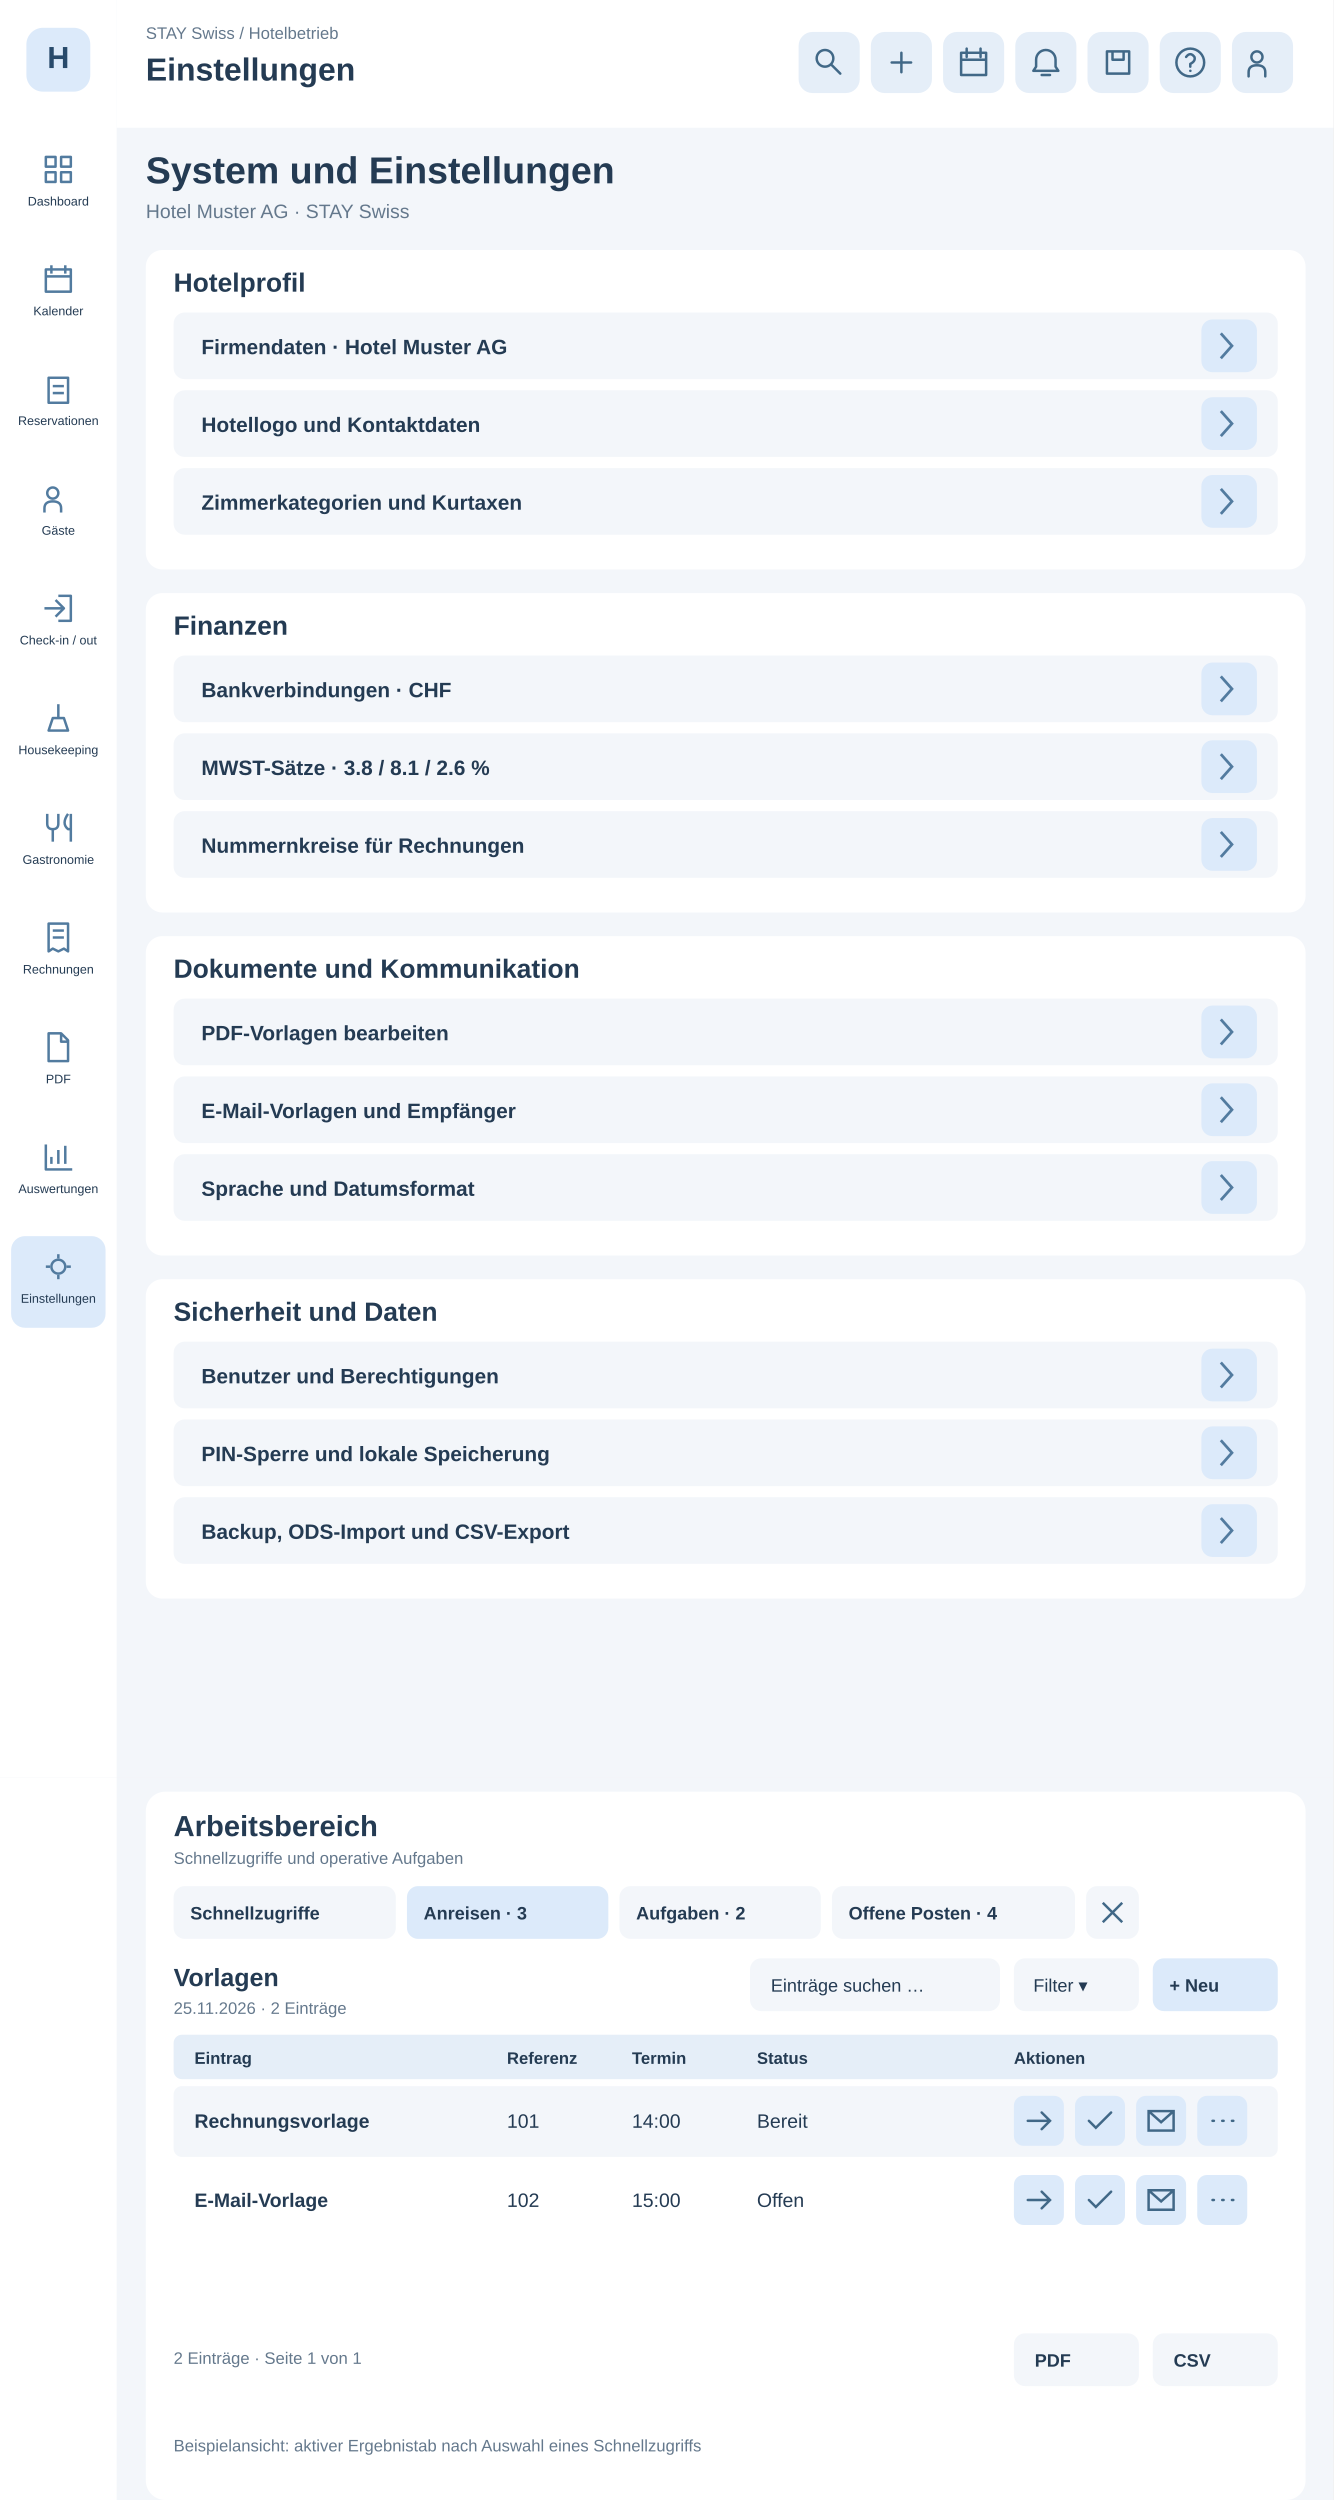
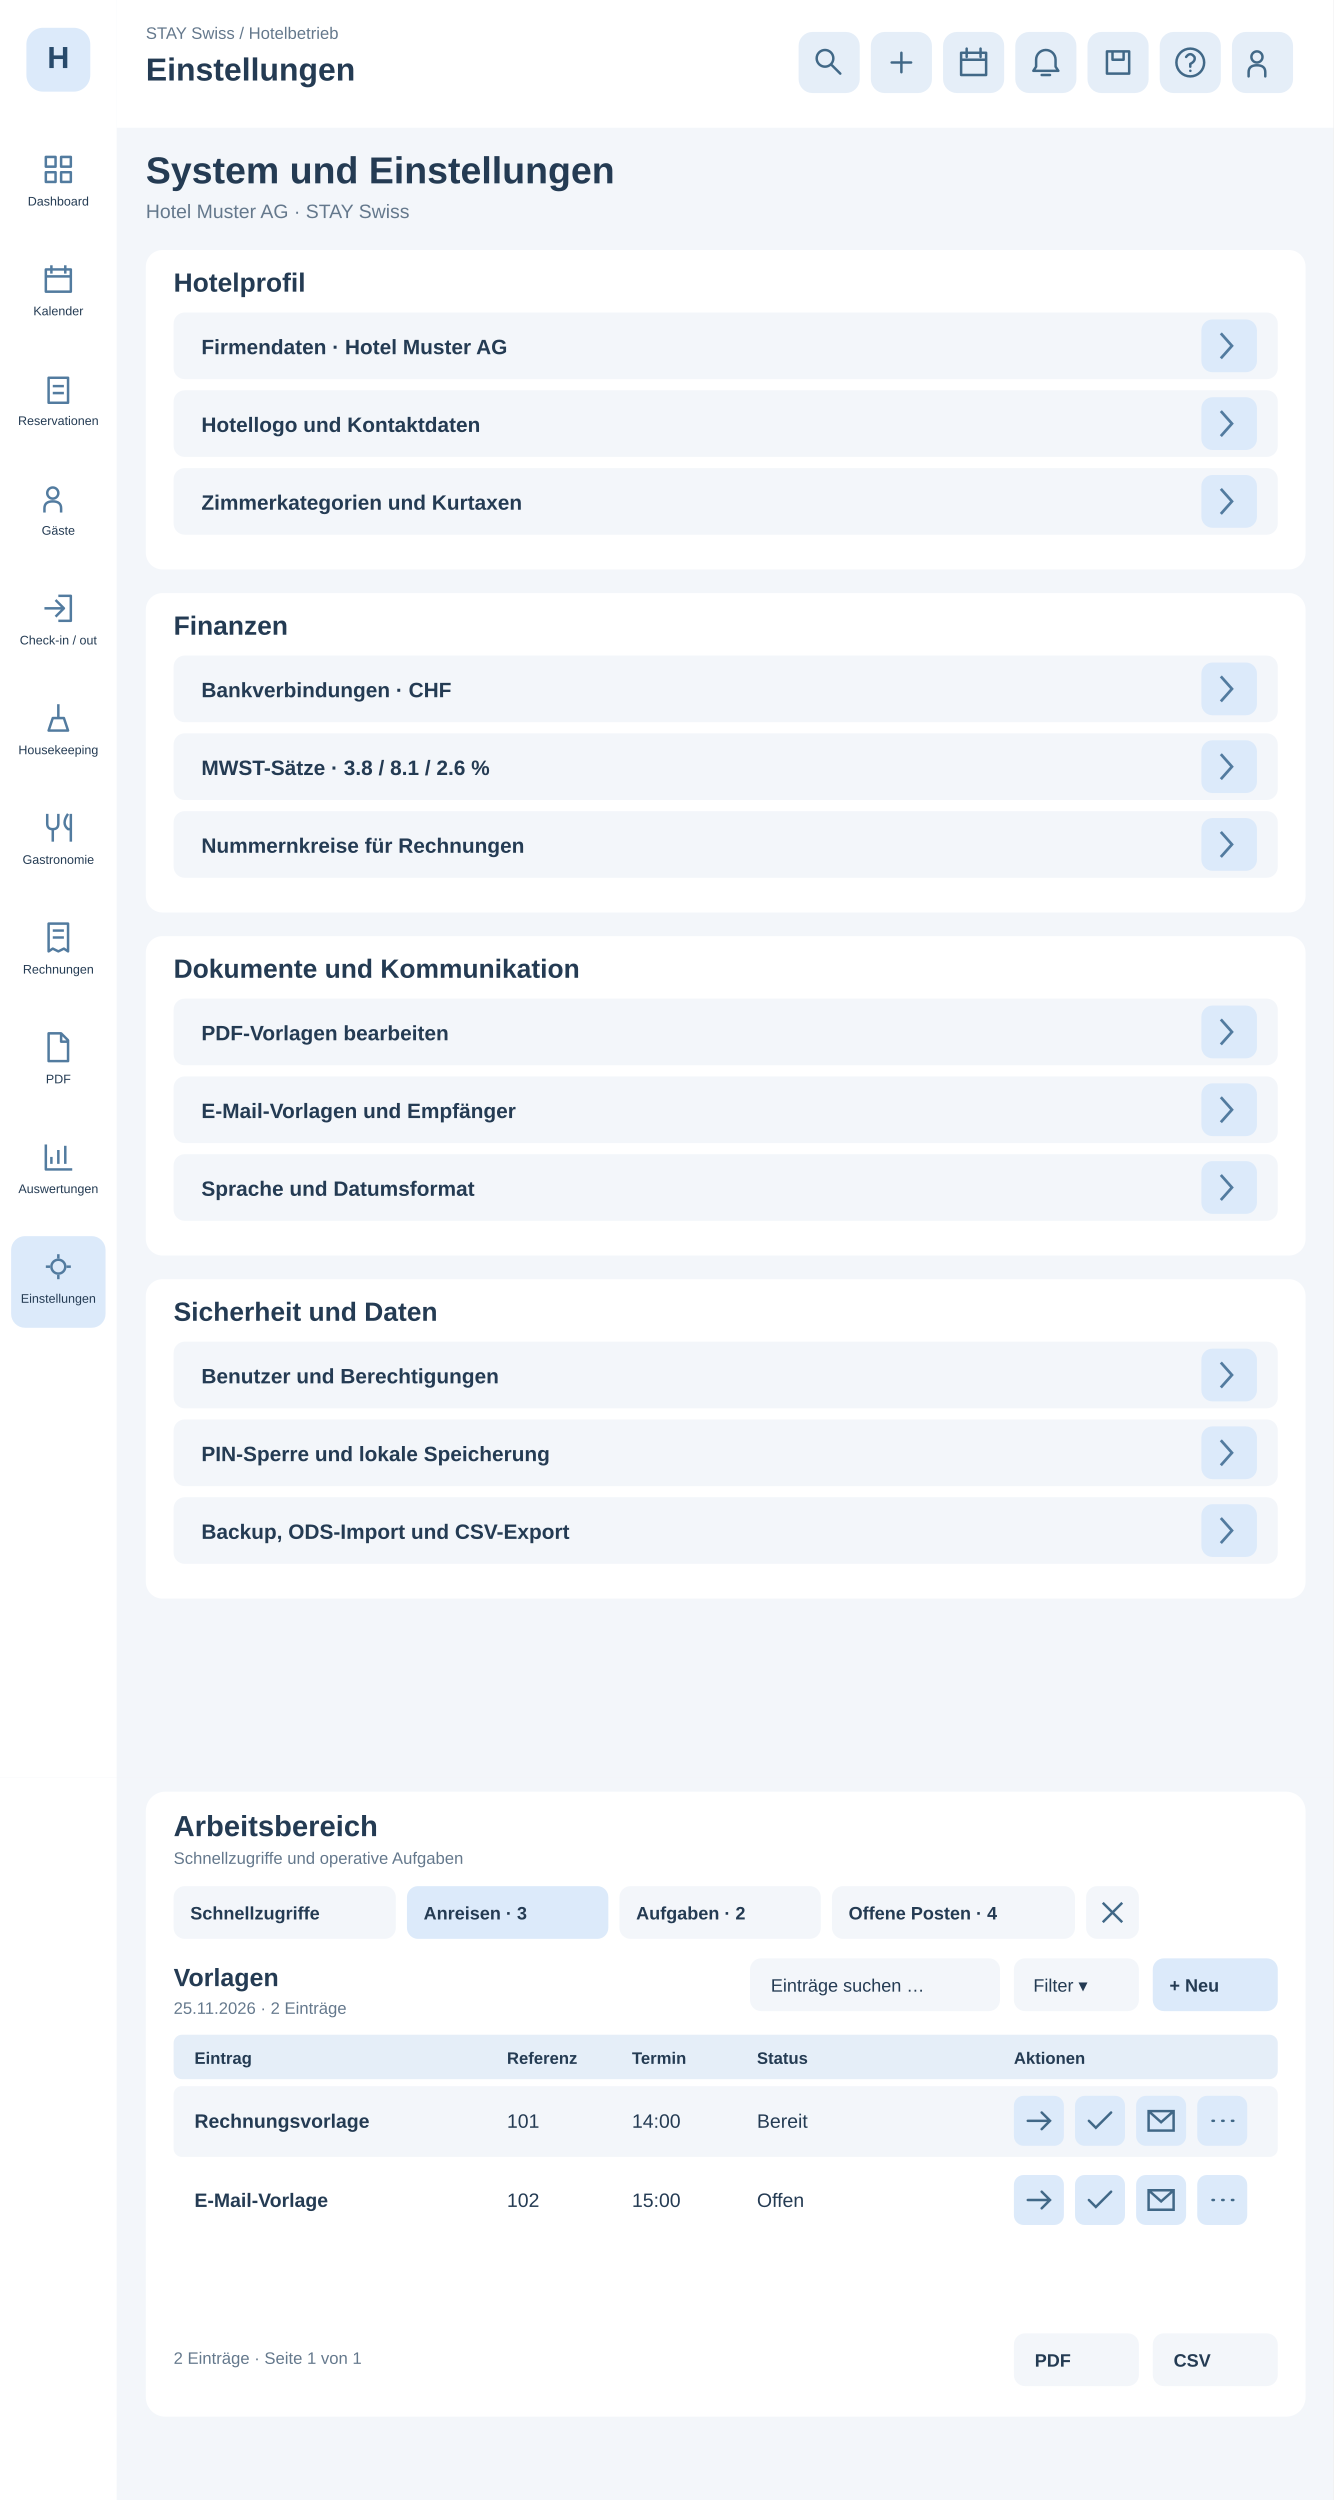
<svg xmlns="http://www.w3.org/2000/svg" width="960" height="1800" viewBox="0 0 960 1800">
  <style>.nav:hover rect,.quick:hover rect{fill:#c5dff4}</style>
  <rect width="960" height="1280" fill="#f3f6fa" />
  <rect width="84" height="1280" fill="#fff" />
  <rect x="19" y="20" width="46" height="46" rx="12" fill="#dceafa" />
  <text x="42" y="49" text-anchor="middle" font-family="Arial" font-weight="700" font-size="22" fill="#284a6b">H</text>
  <g class="nav" tabindex="0">
    <rect x="8" y="100" width="68" height="66" rx="10" fill="#fff" />
    <g transform="translate(30,110)" stroke="#527b9f" stroke-width="1.8" fill="none" stroke-linejoin="round">
      <path d="M3 3h7v7H3zM14 3h7v7h-7zM3 14h7v7H3zM14 14h7v7h-7z" />
    </g>
    <text x="42" y="148" text-anchor="middle" font-family="Arial" font-size="9" fill="#243b53">Dashboard</text>
  </g>
  <g class="nav" tabindex="0">
    <rect x="8" y="179" width="68" height="66" rx="10" fill="#fff" />
    <g transform="translate(30,189)" stroke="#527b9f" stroke-width="1.8" fill="none" stroke-linejoin="round">
      <path d="M3 5h18v16H3zM7 2v6M17 2v6M3 10h18" />
    </g>
    <text x="42" y="227" text-anchor="middle" font-family="Arial" font-size="9" fill="#243b53">Kalender</text>
  </g>
  <g class="nav" tabindex="0">
    <rect x="8" y="258" width="68" height="66" rx="10" fill="#fff" />
    <g transform="translate(30,268)" stroke="#527b9f" stroke-width="1.8" fill="none" stroke-linejoin="round">
      <path d="M5 4h14v18H5zM8 10h8M8 15h8" />
    </g>
    <text x="42" y="306" text-anchor="middle" font-family="Arial" font-size="9" fill="#243b53">Reservationen</text>
  </g>
  <g class="nav" tabindex="0">
    <rect x="8" y="337" width="68" height="66" rx="10" fill="#fff" />
    <g transform="translate(30,347)" stroke="#527b9f" stroke-width="1.8" fill="none" stroke-linejoin="round">
      <path d="M8 12a4 4 0 1 0 0-8a4 4 0 1 0 0 8M2 22v-3q0-5 6-5t6 5v3" />
    </g>
    <text x="42" y="385" text-anchor="middle" font-family="Arial" font-size="9" fill="#243b53">Gäste</text>
  </g>
  <g class="nav" tabindex="0">
    <rect x="8" y="416" width="68" height="66" rx="10" fill="#fff" />
    <g transform="translate(30,426)" stroke="#527b9f" stroke-width="1.8" fill="none" stroke-linejoin="round">
      <path d="M12 3h9v18h-9M2 12h14M10 6l6 6-6 6" />
    </g>
    <text x="42" y="464" text-anchor="middle" font-family="Arial" font-size="9" fill="#243b53">Check-in / out</text>
  </g>
  <g class="nav" tabindex="0">
    <rect x="8" y="495" width="68" height="66" rx="10" fill="#fff" />
    <g transform="translate(30,505)" stroke="#527b9f" stroke-width="1.8" fill="none" stroke-linejoin="round">
      <path d="M5 21h14l-3-9H8zM12 12V2" />
    </g>
    <text x="42" y="543" text-anchor="middle" font-family="Arial" font-size="9" fill="#243b53">Housekeeping</text>
  </g>
  <g class="nav" tabindex="0">
    <rect x="8" y="574" width="68" height="66" rx="10" fill="#fff" />
    <g transform="translate(30,584)" stroke="#527b9f" stroke-width="1.8" fill="none" stroke-linejoin="round">
      <path d="M4 2v7q0 4 4 4t4-4V2M8 13v9M19 2q-5 7 0 11h2M21 2v20" />
    </g>
    <text x="42" y="622" text-anchor="middle" font-family="Arial" font-size="9" fill="#243b53">Gastronomie</text>
  </g>
  <g class="nav" tabindex="0">
    <rect x="8" y="653" width="68" height="66" rx="10" fill="#fff" />
    <g transform="translate(30,663)" stroke="#527b9f" stroke-width="1.8" fill="none" stroke-linejoin="round">
      <path d="M5 2h14v20l-3-2-4 2-4-2-3 2zM8 7h8M8 12h8" />
    </g>
    <text x="42" y="701" text-anchor="middle" font-family="Arial" font-size="9" fill="#243b53">Rechnungen</text>
  </g>
  <g class="nav" tabindex="0">
    <rect x="8" y="732" width="68" height="66" rx="10" fill="#fff" />
    <g transform="translate(30,742)" stroke="#527b9f" stroke-width="1.8" fill="none" stroke-linejoin="round">
      <path d="M5 2h9l5 5v15H5zM14 2v6h5" />
    </g>
    <text x="42" y="780" text-anchor="middle" font-family="Arial" font-size="9" fill="#243b53">PDF</text>
  </g>
  <g class="nav" tabindex="0">
    <rect x="8" y="811" width="68" height="66" rx="10" fill="#fff" />
    <g transform="translate(30,821)" stroke="#527b9f" stroke-width="1.8" fill="none" stroke-linejoin="round">
      <path d="M3 3v18h19M7 17v-5M12 17V7M17 17V4" />
    </g>
    <text x="42" y="859" text-anchor="middle" font-family="Arial" font-size="9" fill="#243b53">Auswertungen</text>
  </g>
  <g class="nav" tabindex="0">
    <rect x="8" y="890" width="68" height="66" rx="10" fill="#dceafa" />
    <g transform="translate(30,900)" stroke="#527b9f" stroke-width="1.8" fill="none" stroke-linejoin="round">
      <path d="M12 3v3M12 18v3M3 12h3M18 12h3M12 7a5 5 0 1 0 0 10a5 5 0 1 0 0-10" />
    </g>
    <text x="42" y="938" text-anchor="middle" font-family="Arial" font-size="9" fill="#243b53">Einstellungen</text>
  </g>
  <rect x="84" width="876" height="92" fill="#fff" />
  <text x="105" y="28" font-family="Arial" font-size="12" fill="#64788c">STAY Swiss / Hotelbetrieb</text>
  <text x="105" y="58" font-family="Arial" font-size="23" font-weight="700" fill="#243b53">Einstellungen</text>
  <g class="quick" tabindex="0">
    <rect x="575" y="23" width="44" height="44" rx="10" fill="#e5eef8" />
    <g transform="translate(585,33)" stroke="#416887" stroke-width="1.8" fill="none" stroke-linecap="round" stroke-linejoin="round">
      <path d="M14 14l6 6M15 9a6 6 0 1 0-12 0a6 6 0 1 0 12 0" />
    </g>
  </g>
  <g class="quick" tabindex="0">
    <rect x="627" y="23" width="44" height="44" rx="10" fill="#e5eef8" />
    <g transform="translate(637,33)" stroke="#416887" stroke-width="1.8" fill="none" stroke-linecap="round" stroke-linejoin="round">
      <path d="M12 5v14M5 12h14" />
    </g>
  </g>
  <g class="quick" tabindex="0">
    <rect x="679" y="23" width="44" height="44" rx="10" fill="#e5eef8" />
    <g transform="translate(689,33)" stroke="#416887" stroke-width="1.8" fill="none" stroke-linecap="round" stroke-linejoin="round">
      <path d="M3 5h18v16H3zM7 2v6M17 2v6M3 10h18" />
    </g>
  </g>
  <g class="quick" tabindex="0">
    <rect x="731" y="23" width="44" height="44" rx="10" fill="#e5eef8" />
    <g transform="translate(741,33)" stroke="#416887" stroke-width="1.8" fill="none" stroke-linecap="round" stroke-linejoin="round">
      <path d="M12 3a7 7 0 0 0-7 7v5l-2 3h18l-2-3v-5a7 7 0 0 0-7-7M9 21h6" />
    </g>
  </g>
  <g class="quick" tabindex="0">
    <rect x="783" y="23" width="44" height="44" rx="10" fill="#e5eef8" />
    <g transform="translate(793,33)" stroke="#416887" stroke-width="1.8" fill="none" stroke-linecap="round" stroke-linejoin="round">
      <path d="M4 4h16v16H4zM8 4v6h8V4" />
    </g>
  </g>
  <g class="quick" tabindex="0">
    <rect x="835" y="23" width="44" height="44" rx="10" fill="#e5eef8" />
    <g transform="translate(845,33)" stroke="#416887" stroke-width="1.8" fill="none" stroke-linecap="round" stroke-linejoin="round">
      <path d="M12 2a10 10 0 1 0 0 20a10 10 0 1 0 0-20M9 8q3-4 6 0q1 3-3 5v2M12 18h.1" />
    </g>
  </g>
  <g class="quick" tabindex="0">
    <rect x="887" y="23" width="44" height="44" rx="10" fill="#e5eef8" />
    <g transform="translate(897,33)" stroke="#416887" stroke-width="1.8" fill="none" stroke-linecap="round" stroke-linejoin="round">
      <path d="M8 12a4 4 0 1 0 0-8a4 4 0 1 0 0 8M2 22v-3q0-5 6-5t6 5v3" />
    </g>
  </g>
  <text x="105" y="132" font-family="Arial" font-size="27" font-weight="700" fill="#243b53">System und Einstellungen</text>
  <text x="105" y="157" font-family="Arial" font-size="14" font-weight="400" fill="#64788c">Hotel Muster AG · STAY Swiss</text>
  <rect x="105" y="180" width="835" height="230" rx="12" fill="#fff" />
  <text x="125" y="210" font-family="Arial" font-size="19" font-weight="700" fill="#243b53">Hotelprofil</text>
  <rect x="125" y="225" width="795" height="48" rx="8" fill="#f3f6fa" />
  <text x="145" y="255" font-family="Arial" font-size="15" font-weight="600" fill="#243b53">Firmendaten · Hotel Muster AG</text>
  <g>
    <rect x="865" y="230" width="40" height="38" rx="8" fill="#dceafa" />
    <path d="M879 240l8 9-8 9" stroke="#527b9f" stroke-width="2" fill="none" />
  </g>
  <rect x="125" y="281" width="795" height="48" rx="8" fill="#f3f6fa" />
  <text x="145" y="311" font-family="Arial" font-size="15" font-weight="600" fill="#243b53">Hotellogo und Kontaktdaten</text>
  <g>
    <rect x="865" y="286" width="40" height="38" rx="8" fill="#dceafa" />
    <path d="M879 296l8 9-8 9" stroke="#527b9f" stroke-width="2" fill="none" />
  </g>
  <rect x="125" y="337" width="795" height="48" rx="8" fill="#f3f6fa" />
  <text x="145" y="367" font-family="Arial" font-size="15" font-weight="600" fill="#243b53">Zimmerkategorien und Kurtaxen</text>
  <g>
    <rect x="865" y="342" width="40" height="38" rx="8" fill="#dceafa" />
    <path d="M879 352l8 9-8 9" stroke="#527b9f" stroke-width="2" fill="none" />
  </g>
  <rect x="105" y="427" width="835" height="230" rx="12" fill="#fff" />
  <text x="125" y="457" font-family="Arial" font-size="19" font-weight="700" fill="#243b53">Finanzen</text>
  <rect x="125" y="472" width="795" height="48" rx="8" fill="#f3f6fa" />
  <text x="145" y="502" font-family="Arial" font-size="15" font-weight="600" fill="#243b53">Bankverbindungen · CHF</text>
  <g>
    <rect x="865" y="477" width="40" height="38" rx="8" fill="#dceafa" />
    <path d="M879 487l8 9-8 9" stroke="#527b9f" stroke-width="2" fill="none" />
  </g>
  <rect x="125" y="528" width="795" height="48" rx="8" fill="#f3f6fa" />
  <text x="145" y="558" font-family="Arial" font-size="15" font-weight="600" fill="#243b53">MWST-Sätze · 3.8 / 8.1 / 2.6 %</text>
  <g>
    <rect x="865" y="533" width="40" height="38" rx="8" fill="#dceafa" />
    <path d="M879 543l8 9-8 9" stroke="#527b9f" stroke-width="2" fill="none" />
  </g>
  <rect x="125" y="584" width="795" height="48" rx="8" fill="#f3f6fa" />
  <text x="145" y="614" font-family="Arial" font-size="15" font-weight="600" fill="#243b53">Nummernkreise für Rechnungen</text>
  <g>
    <rect x="865" y="589" width="40" height="38" rx="8" fill="#dceafa" />
    <path d="M879 599l8 9-8 9" stroke="#527b9f" stroke-width="2" fill="none" />
  </g>
  <rect x="105" y="674" width="835" height="230" rx="12" fill="#fff" />
  <text x="125" y="704" font-family="Arial" font-size="19" font-weight="700" fill="#243b53">Dokumente und Kommunikation</text>
  <rect x="125" y="719" width="795" height="48" rx="8" fill="#f3f6fa" />
  <text x="145" y="749" font-family="Arial" font-size="15" font-weight="600" fill="#243b53">PDF-Vorlagen bearbeiten</text>
  <g>
    <rect x="865" y="724" width="40" height="38" rx="8" fill="#dceafa" />
    <path d="M879 734l8 9-8 9" stroke="#527b9f" stroke-width="2" fill="none" />
  </g>
  <rect x="125" y="775" width="795" height="48" rx="8" fill="#f3f6fa" />
  <text x="145" y="805" font-family="Arial" font-size="15" font-weight="600" fill="#243b53">E-Mail-Vorlagen und Empfänger</text>
  <g>
    <rect x="865" y="780" width="40" height="38" rx="8" fill="#dceafa" />
    <path d="M879 790l8 9-8 9" stroke="#527b9f" stroke-width="2" fill="none" />
  </g>
  <rect x="125" y="831" width="795" height="48" rx="8" fill="#f3f6fa" />
  <text x="145" y="861" font-family="Arial" font-size="15" font-weight="600" fill="#243b53">Sprache und Datumsformat</text>
  <g>
    <rect x="865" y="836" width="40" height="38" rx="8" fill="#dceafa" />
    <path d="M879 846l8 9-8 9" stroke="#527b9f" stroke-width="2" fill="none" />
  </g>
  <rect x="105" y="921" width="835" height="230" rx="12" fill="#fff" />
  <text x="125" y="951" font-family="Arial" font-size="19" font-weight="700" fill="#243b53">Sicherheit und Daten</text>
  <rect x="125" y="966" width="795" height="48" rx="8" fill="#f3f6fa" />
  <text x="145" y="996" font-family="Arial" font-size="15" font-weight="600" fill="#243b53">Benutzer und Berechtigungen</text>
  <g>
    <rect x="865" y="971" width="40" height="38" rx="8" fill="#dceafa" />
    <path d="M879 981l8 9-8 9" stroke="#527b9f" stroke-width="2" fill="none" />
  </g>
  <rect x="125" y="1022" width="795" height="48" rx="8" fill="#f3f6fa" />
  <text x="145" y="1052" font-family="Arial" font-size="15" font-weight="600" fill="#243b53">PIN-Sperre und lokale Speicherung</text>
  <g>
    <rect x="865" y="1027" width="40" height="38" rx="8" fill="#dceafa" />
    <path d="M879 1037l8 9-8 9" stroke="#527b9f" stroke-width="2" fill="none" />
  </g>
  <rect x="125" y="1078" width="795" height="48" rx="8" fill="#f3f6fa" />
  <text x="145" y="1108" font-family="Arial" font-size="15" font-weight="600" fill="#243b53">Backup, ODS-Import und CSV-Export</text>
  <g>
    <rect x="865" y="1083" width="40" height="38" rx="8" fill="#dceafa" />
    <path d="M879 1093l8 9-8 9" stroke="#527b9f" stroke-width="2" fill="none" />
  </g>
  <rect x="0" y="1280" width="960" height="520" fill="#f3f6fa" />
  <rect x="0" y="1280" width="84" height="520" fill="#fff" />
  <g transform="translate(0,550)">
-     <rect x="105" y="740" width="835" height="510" rx="14" fill="#fff" />
+     <rect x="105" y="740" width="835" height="450" rx="14" fill="#fff" />
    <text x="125" y="772" font-family="Arial" font-size="21" font-weight="700" fill="#243b53">Arbeitsbereich</text>
    <text x="125" y="792" font-family="Arial" font-size="12" font-weight="400" fill="#64788c">Schnellzugriffe und operative Aufgaben</text>
    <g tabindex="0">
      <rect x="125" y="808" width="160" height="38" rx="8" fill="#f3f6fa" />
      <text x="137" y="832" font-family="Arial" font-size="13" font-weight="700" fill="#243b53">Schnellzugriffe</text>
    </g>
    <g tabindex="0">
      <rect x="293" y="808" width="145" height="38" rx="8" fill="#dceafa" />
      <text x="305" y="832" font-family="Arial" font-size="13" font-weight="700" fill="#243b53">Anreisen · 3</text>
    </g>
    <g tabindex="0">
      <rect x="446" y="808" width="145" height="38" rx="8" fill="#f3f6fa" />
      <text x="458" y="832" font-family="Arial" font-size="13" font-weight="700" fill="#243b53">Aufgaben · 2</text>
    </g>
    <g tabindex="0">
      <rect x="599" y="808" width="175" height="38" rx="8" fill="#f3f6fa" />
      <text x="611" y="832" font-family="Arial" font-size="13" font-weight="700" fill="#243b53">Offene Posten · 4</text>
    </g>
    <g>
      <rect x="782" y="808" width="38" height="38" rx="8" fill="#f3f6fa" />
      <path d="M794 820l14 14m0-14l-14 14" stroke="#416887" stroke-width="1.8" />
    </g>
    <text x="125" y="880" font-family="Arial" font-size="18" font-weight="700" fill="#243b53">Vorlagen</text>
    <text x="125" y="900" font-family="Arial" font-size="12" font-weight="400" fill="#64788c">25.11.2026 · 2 Einträge</text>
    <rect x="540" y="860" width="180" height="38" rx="8" fill="#f3f6fa" />
    <text x="555" y="884" font-family="Arial" font-size="13" font-weight="400" fill="#243b53">Einträge suchen …</text>
    <rect x="730" y="860" width="90" height="38" rx="8" fill="#f3f6fa" />
    <text x="744" y="884" font-family="Arial" font-size="13" font-weight="400" fill="#243b53">Filter ▾</text>
    <rect x="830" y="860" width="90" height="38" rx="8" fill="#dceafa" />
    <text x="842" y="884" font-family="Arial" font-size="13" font-weight="700" fill="#243b53">+ Neu</text>
    <rect x="125" y="915" width="795" height="32" rx="6" fill="#e5eef8" />
    <text x="140" y="936" font-family="Arial" font-size="12" font-weight="700" fill="#243b53">Eintrag</text>
    <text x="365" y="936" font-family="Arial" font-size="12" font-weight="700" fill="#243b53">Referenz</text>
    <text x="455" y="936" font-family="Arial" font-size="12" font-weight="700" fill="#243b53">Termin</text>
    <text x="545" y="936" font-family="Arial" font-size="12" font-weight="700" fill="#243b53">Status</text>
    <text x="730" y="936" font-family="Arial" font-size="12" font-weight="700" fill="#243b53">Aktionen</text>
    <rect x="125" y="952" width="795" height="51" rx="6" fill="#f3f6fa" />
    <text x="140" y="982" font-family="Arial" font-size="14" font-weight="700" fill="#243b53">Rechnungsvorlage</text>
    <text x="365" y="982" font-family="Arial" font-size="14" font-weight="400" fill="#243b53">101</text>
    <text x="455" y="982" font-family="Arial" font-size="14" font-weight="400" fill="#243b53">14:00</text>
    <text x="545" y="982" font-family="Arial" font-size="14" font-weight="400" fill="#243b53">Bereit</text>
    <g tabindex="0">
      <rect x="730" y="959" width="36" height="36" rx="7" fill="#dceafa" />
      <g transform="translate(736,965)" stroke="#416887" stroke-width="1.8" stroke-linecap="round" fill="none">
        <path d="M4 12h16M14 6l6 6-6 6" />
      </g>
    </g>
    <g tabindex="0">
      <rect x="774" y="959" width="36" height="36" rx="7" fill="#dceafa" />
      <g transform="translate(780,965)" stroke="#416887" stroke-width="1.8" stroke-linecap="round" fill="none">
        <path d="M4 12l5 5L20 6" />
      </g>
    </g>
    <g tabindex="0">
      <rect x="818" y="959" width="36" height="36" rx="7" fill="#dceafa" />
      <g transform="translate(824,965)" stroke="#416887" stroke-width="1.8" stroke-linecap="round" fill="none">
        <path d="M3 5h18v14H3zM3 5l9 8 9-8" />
      </g>
    </g>
    <g tabindex="0">
      <rect x="862" y="959" width="36" height="36" rx="7" fill="#dceafa" />
      <g transform="translate(868,965)" stroke="#416887" stroke-width="1.8" stroke-linecap="round" fill="none">
        <path d="M5 12h1M12 12h1M19 12h1" />
      </g>
    </g>
    <rect x="125" y="1009" width="795" height="51" rx="6" fill="#fff" />
    <text x="140" y="1039" font-family="Arial" font-size="14" font-weight="700" fill="#243b53">E-Mail-Vorlage</text>
    <text x="365" y="1039" font-family="Arial" font-size="14" font-weight="400" fill="#243b53">102</text>
    <text x="455" y="1039" font-family="Arial" font-size="14" font-weight="400" fill="#243b53">15:00</text>
    <text x="545" y="1039" font-family="Arial" font-size="14" font-weight="400" fill="#243b53">Offen</text>
    <g tabindex="0">
      <rect x="730" y="1016" width="36" height="36" rx="7" fill="#dceafa" />
      <g transform="translate(736,1022)" stroke="#416887" stroke-width="1.8" stroke-linecap="round" fill="none">
        <path d="M4 12h16M14 6l6 6-6 6" />
      </g>
    </g>
    <g tabindex="0">
      <rect x="774" y="1016" width="36" height="36" rx="7" fill="#dceafa" />
      <g transform="translate(780,1022)" stroke="#416887" stroke-width="1.8" stroke-linecap="round" fill="none">
        <path d="M4 12l5 5L20 6" />
      </g>
    </g>
    <g tabindex="0">
      <rect x="818" y="1016" width="36" height="36" rx="7" fill="#dceafa" />
      <g transform="translate(824,1022)" stroke="#416887" stroke-width="1.8" stroke-linecap="round" fill="none">
        <path d="M3 5h18v14H3zM3 5l9 8 9-8" />
      </g>
    </g>
    <g tabindex="0">
      <rect x="862" y="1016" width="36" height="36" rx="7" fill="#dceafa" />
      <g transform="translate(868,1022)" stroke="#416887" stroke-width="1.8" stroke-linecap="round" fill="none">
        <path d="M5 12h1M12 12h1M19 12h1" />
      </g>
    </g>
    <text x="125" y="1152" font-family="Arial" font-size="12" font-weight="400" fill="#64788c">2 Einträge · Seite 1 von 1</text>
    <rect x="730" y="1130" width="90" height="38" rx="8" fill="#f3f6fa" />
    <text x="745" y="1154" font-family="Arial" font-size="13" font-weight="700" fill="#243b53">PDF</text>
    <rect x="830" y="1130" width="90" height="38" rx="8" fill="#f3f6fa" />
    <text x="845" y="1154" font-family="Arial" font-size="13" font-weight="700" fill="#243b53">CSV</text>
-     <text x="125" y="1215" font-family="Arial" font-size="12" font-weight="400" fill="#64788c">Beispielansicht: aktiver Ergebnistab nach Auswahl eines Schnellzugriffs</text>
  </g>
</svg>
